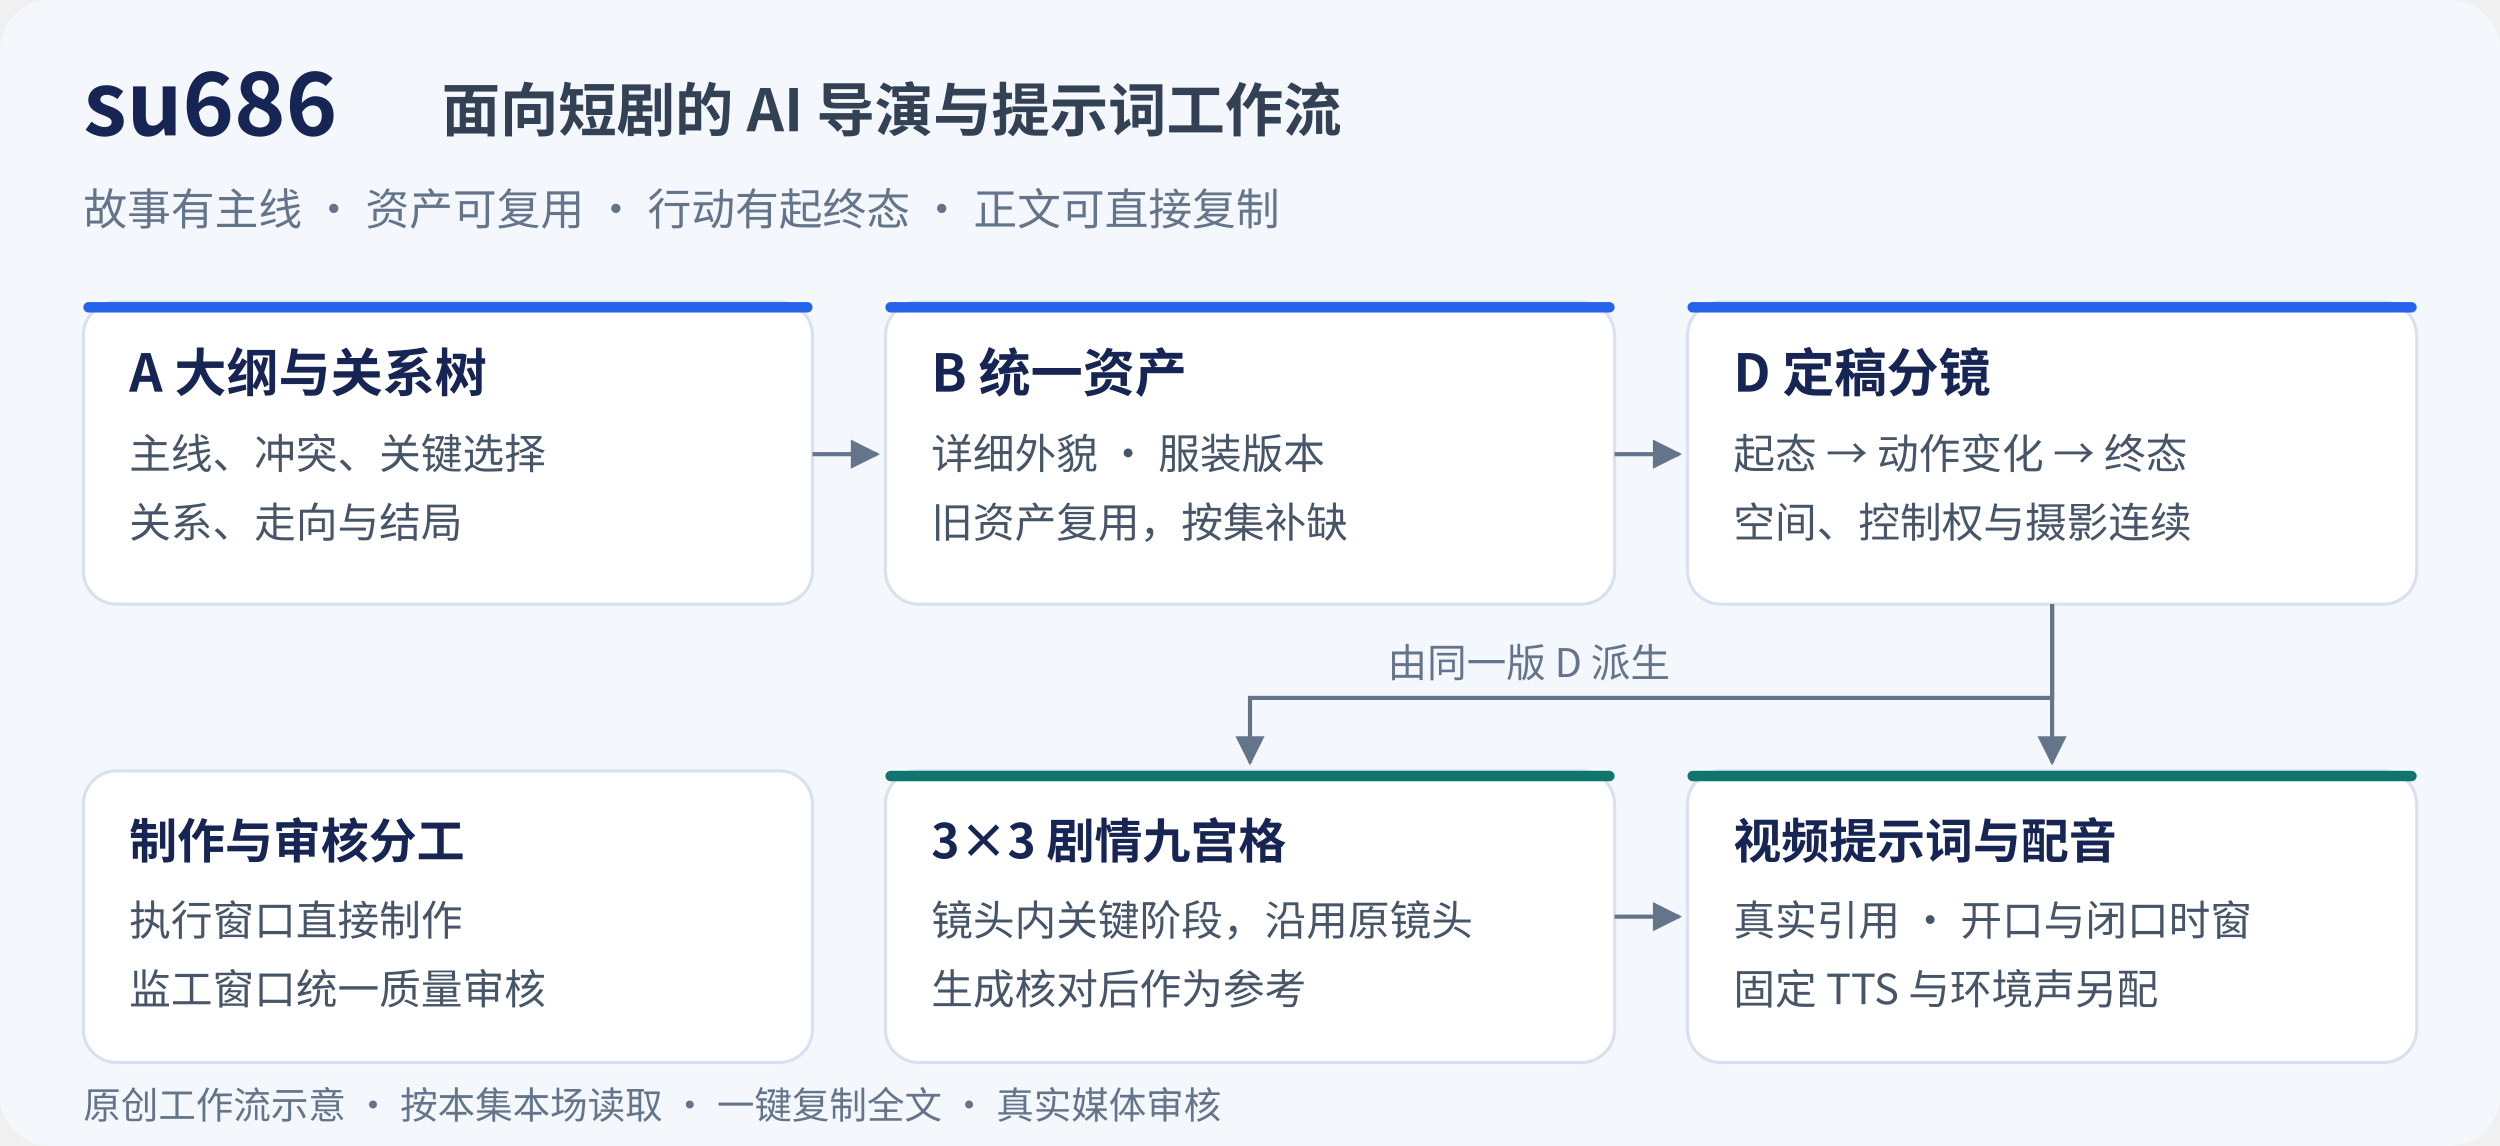
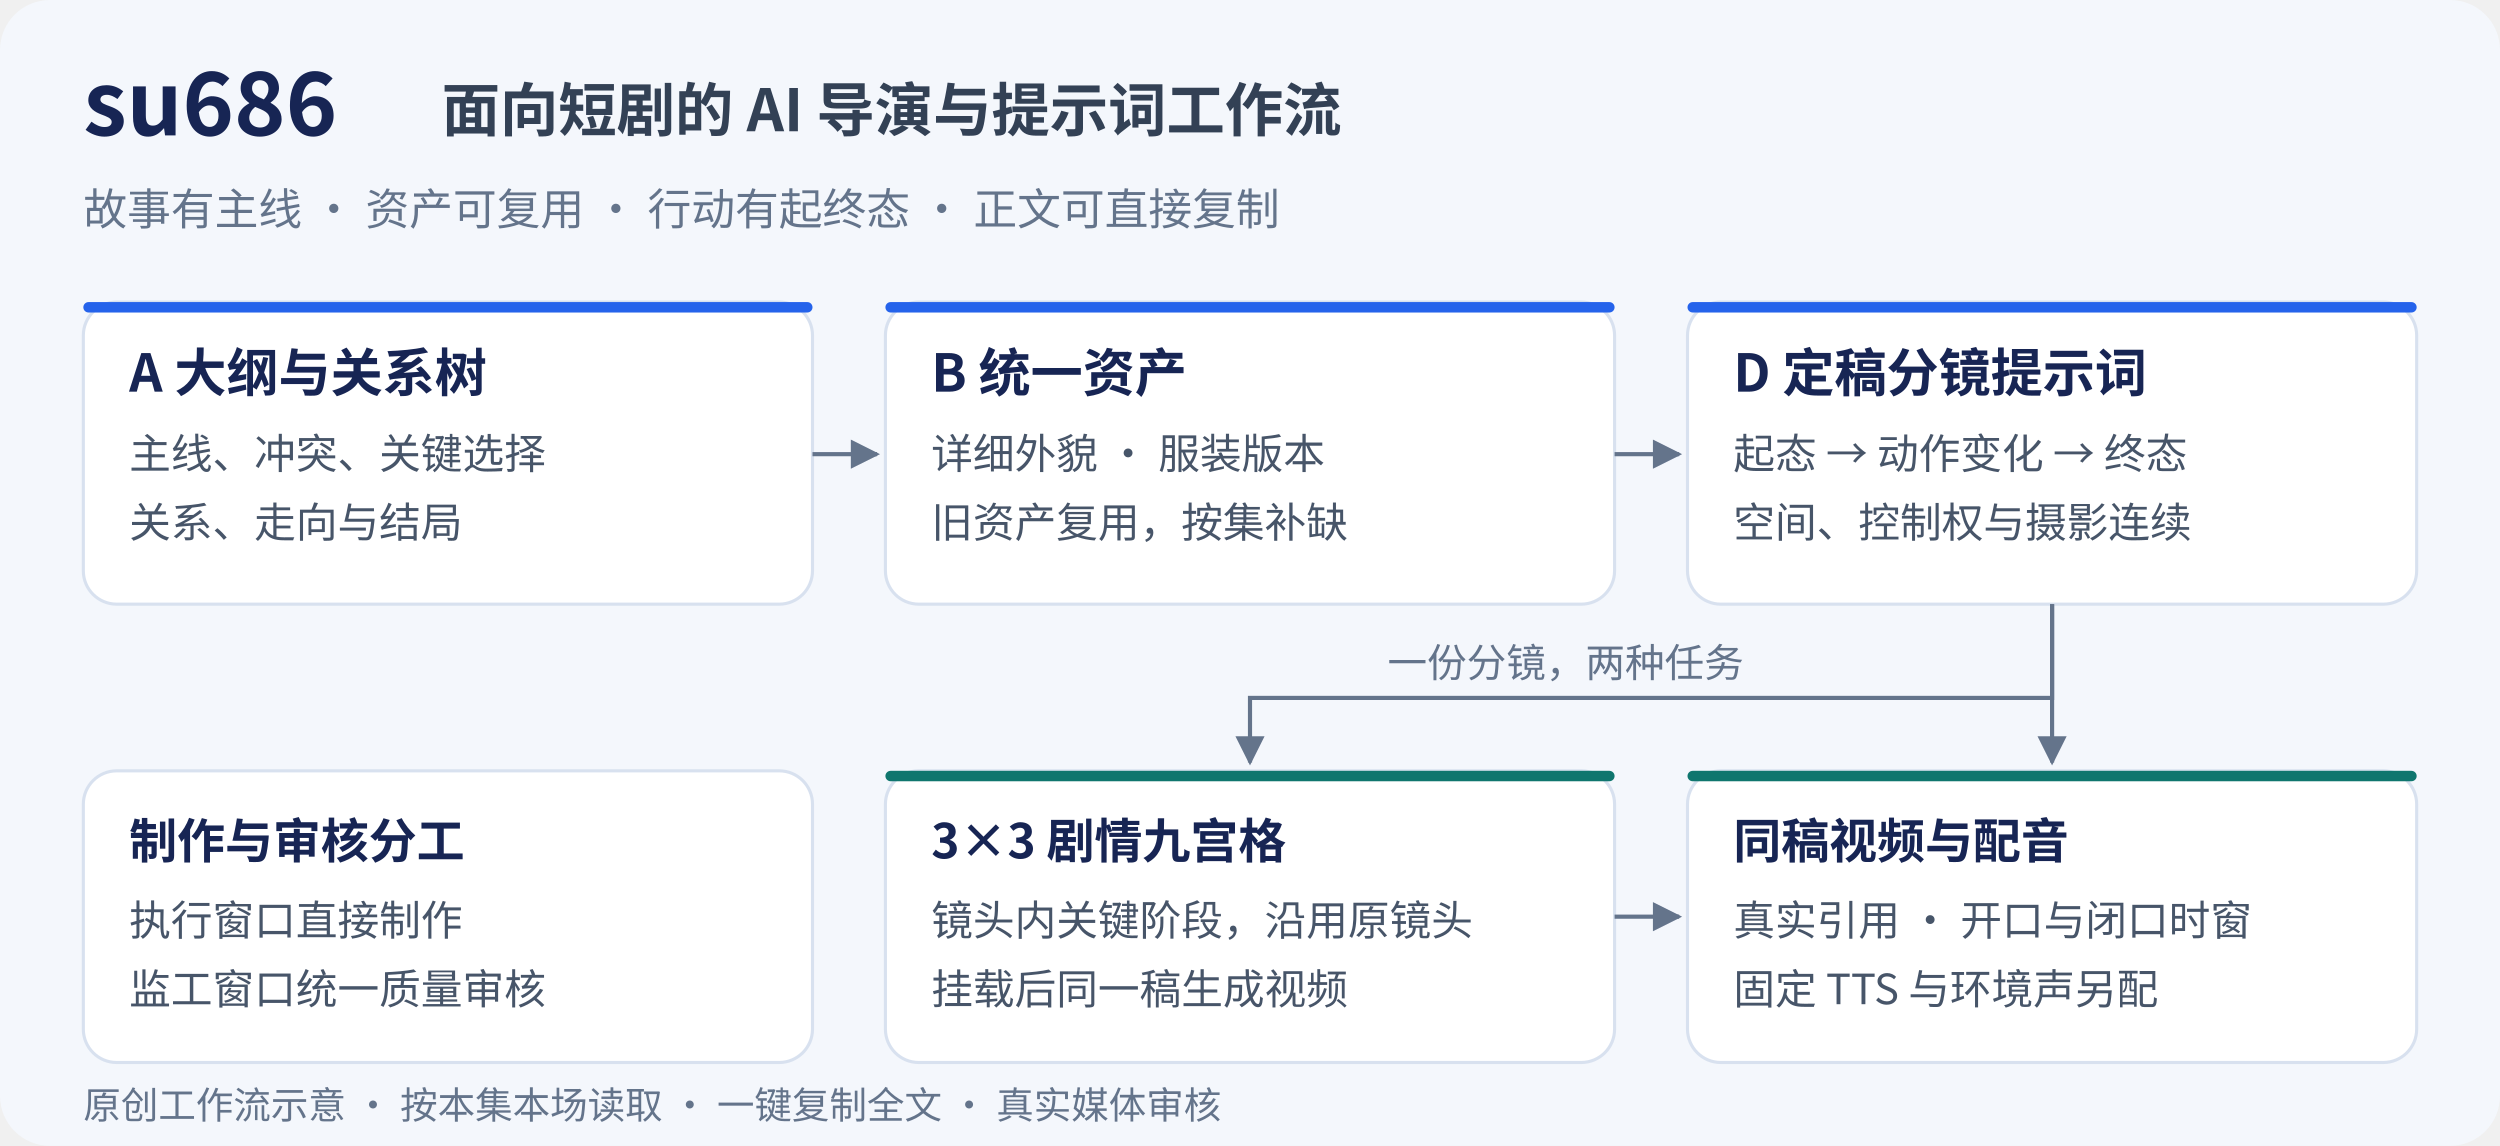
<svg xmlns="http://www.w3.org/2000/svg" width="1200" height="550" viewBox="0 0 1200 550" role="img" aria-labelledby="title desc">
  <defs>
    <marker id="arrow" viewBox="0 0 10 10" refX="9" refY="5" markerWidth="7" markerHeight="7" orient="auto">
      <path d="M 0 0 L 10 5 L 0 10 Z" fill="#64748b" />
    </marker>
  </defs>
  <rect width="1200" height="550" rx="24" fill="#f4f7fc" />
  <g font-family="Noto Sans CJK SC, Microsoft YaHei, PingFang SC, sans-serif">
    <text x="40" y="65" fill="#172554" font-size="42" font-weight="700">su686</text>
    <text x="212" y="63" fill="#334155" font-size="28" font-weight="600">面向短剧的 AI 导演与提示词工作流</text>
    <text x="40" y="108" fill="#64748b" font-size="21">故事有主线 · 资产可复用 · 行动有起终态 · 正文可直接复制</text>
    <g fill="#ffffff" stroke="#d8e1ef" stroke-width="1.5">
      <rect x="40" y="145" width="350" height="145" rx="16" />
      <rect x="425" y="145" width="350" height="145" rx="16" />
      <rect x="810" y="145" width="350" height="145" rx="16" />
      <rect x="40" y="370" width="350" height="140" rx="16" />
      <rect x="425" y="370" width="350" height="140" rx="16" />
      <rect x="810" y="370" width="350" height="140" rx="16" />
    </g>
    <g fill="#2563eb">
      <rect x="40" y="145" width="350" height="5" rx="2.5" />
      <rect x="425" y="145" width="350" height="5" rx="2.5" />
      <rect x="810" y="145" width="350" height="5" rx="2.5" />
    </g>
    <g fill="#0f766e">
      <rect x="425" y="370" width="350" height="5" rx="2.5" />
      <rect x="810" y="370" width="350" height="5" rx="2.5" />
    </g>
    <g fill="#172554" font-size="25" font-weight="700">
      <text x="62" y="188">A  大纲与关系树</text>
      <text x="447" y="188">B  统一资产</text>
-       <text x="832" y="188">D  定稿分镜</text>
+       <text x="832" y="188">D  定稿分镜提示词</text>
    </g>
    <g fill="#475569" font-size="20">
      <text x="62" y="225">主线、冲突、关键选择</text>
      <text x="62" y="258">关系、走向与结局</text>
      <text x="447" y="225">详细外貌 · 服装版本</text>
      <text x="447" y="258">旧资产复用，按集补缺</text>
      <text x="832" y="225">起态 → 动作变化 → 终态</text>
      <text x="832" y="258">空间、控制权与摄影连续</text>
    </g>
    <g fill="none" stroke="#64748b" stroke-width="2" marker-end="url(#arrow)">
      <path d="M 390 218 H 421" />
      <path d="M 775 218 H 806" />
      <path d="M 985 290 V 335 H 600 V 366" />
      <path d="M 985 290 V 366" />
      <path d="M 775 440 H 806" />
    </g>
-     <text x="666" y="325" fill="#64748b" font-size="19">由同一版 D 派生</text>
+     <text x="666" y="325" fill="#64748b" font-size="19">一份分镜，两种任务</text>
    <g fill="#172554" font-size="23" font-weight="700">
      <text x="62" y="412">制作与审核分工</text>
      <text x="447" y="412">3×3 剧情九宫格</text>
-       <text x="832" y="412">视频提示词与配音</text>
+       <text x="832" y="412">同稿视频与配音</text>
    </g>
    <g fill="#475569" font-size="20">
      <text x="62" y="449">执行窗口直接制作</text>
      <text x="62" y="482">监工窗口统一质量审核</text>
      <text x="447" y="449">镜头内关键阶段，沿用原镜头</text>
-       <text x="447" y="482">生成核对后作为参考</text>
+       <text x="447" y="482">挂载后同一稿生成视频</text>
      <text x="832" y="449">真实引用 · 开口与闭口时窗</text>
      <text x="832" y="482">固定 TTS 与环境声另配</text>
    </g>
    <text x="40" y="537" fill="#64748b" font-size="18">原创工作流示意 · 按本集本场读取 · 一键复制全文 · 真实媒体审核</text>
  </g>
</svg>
